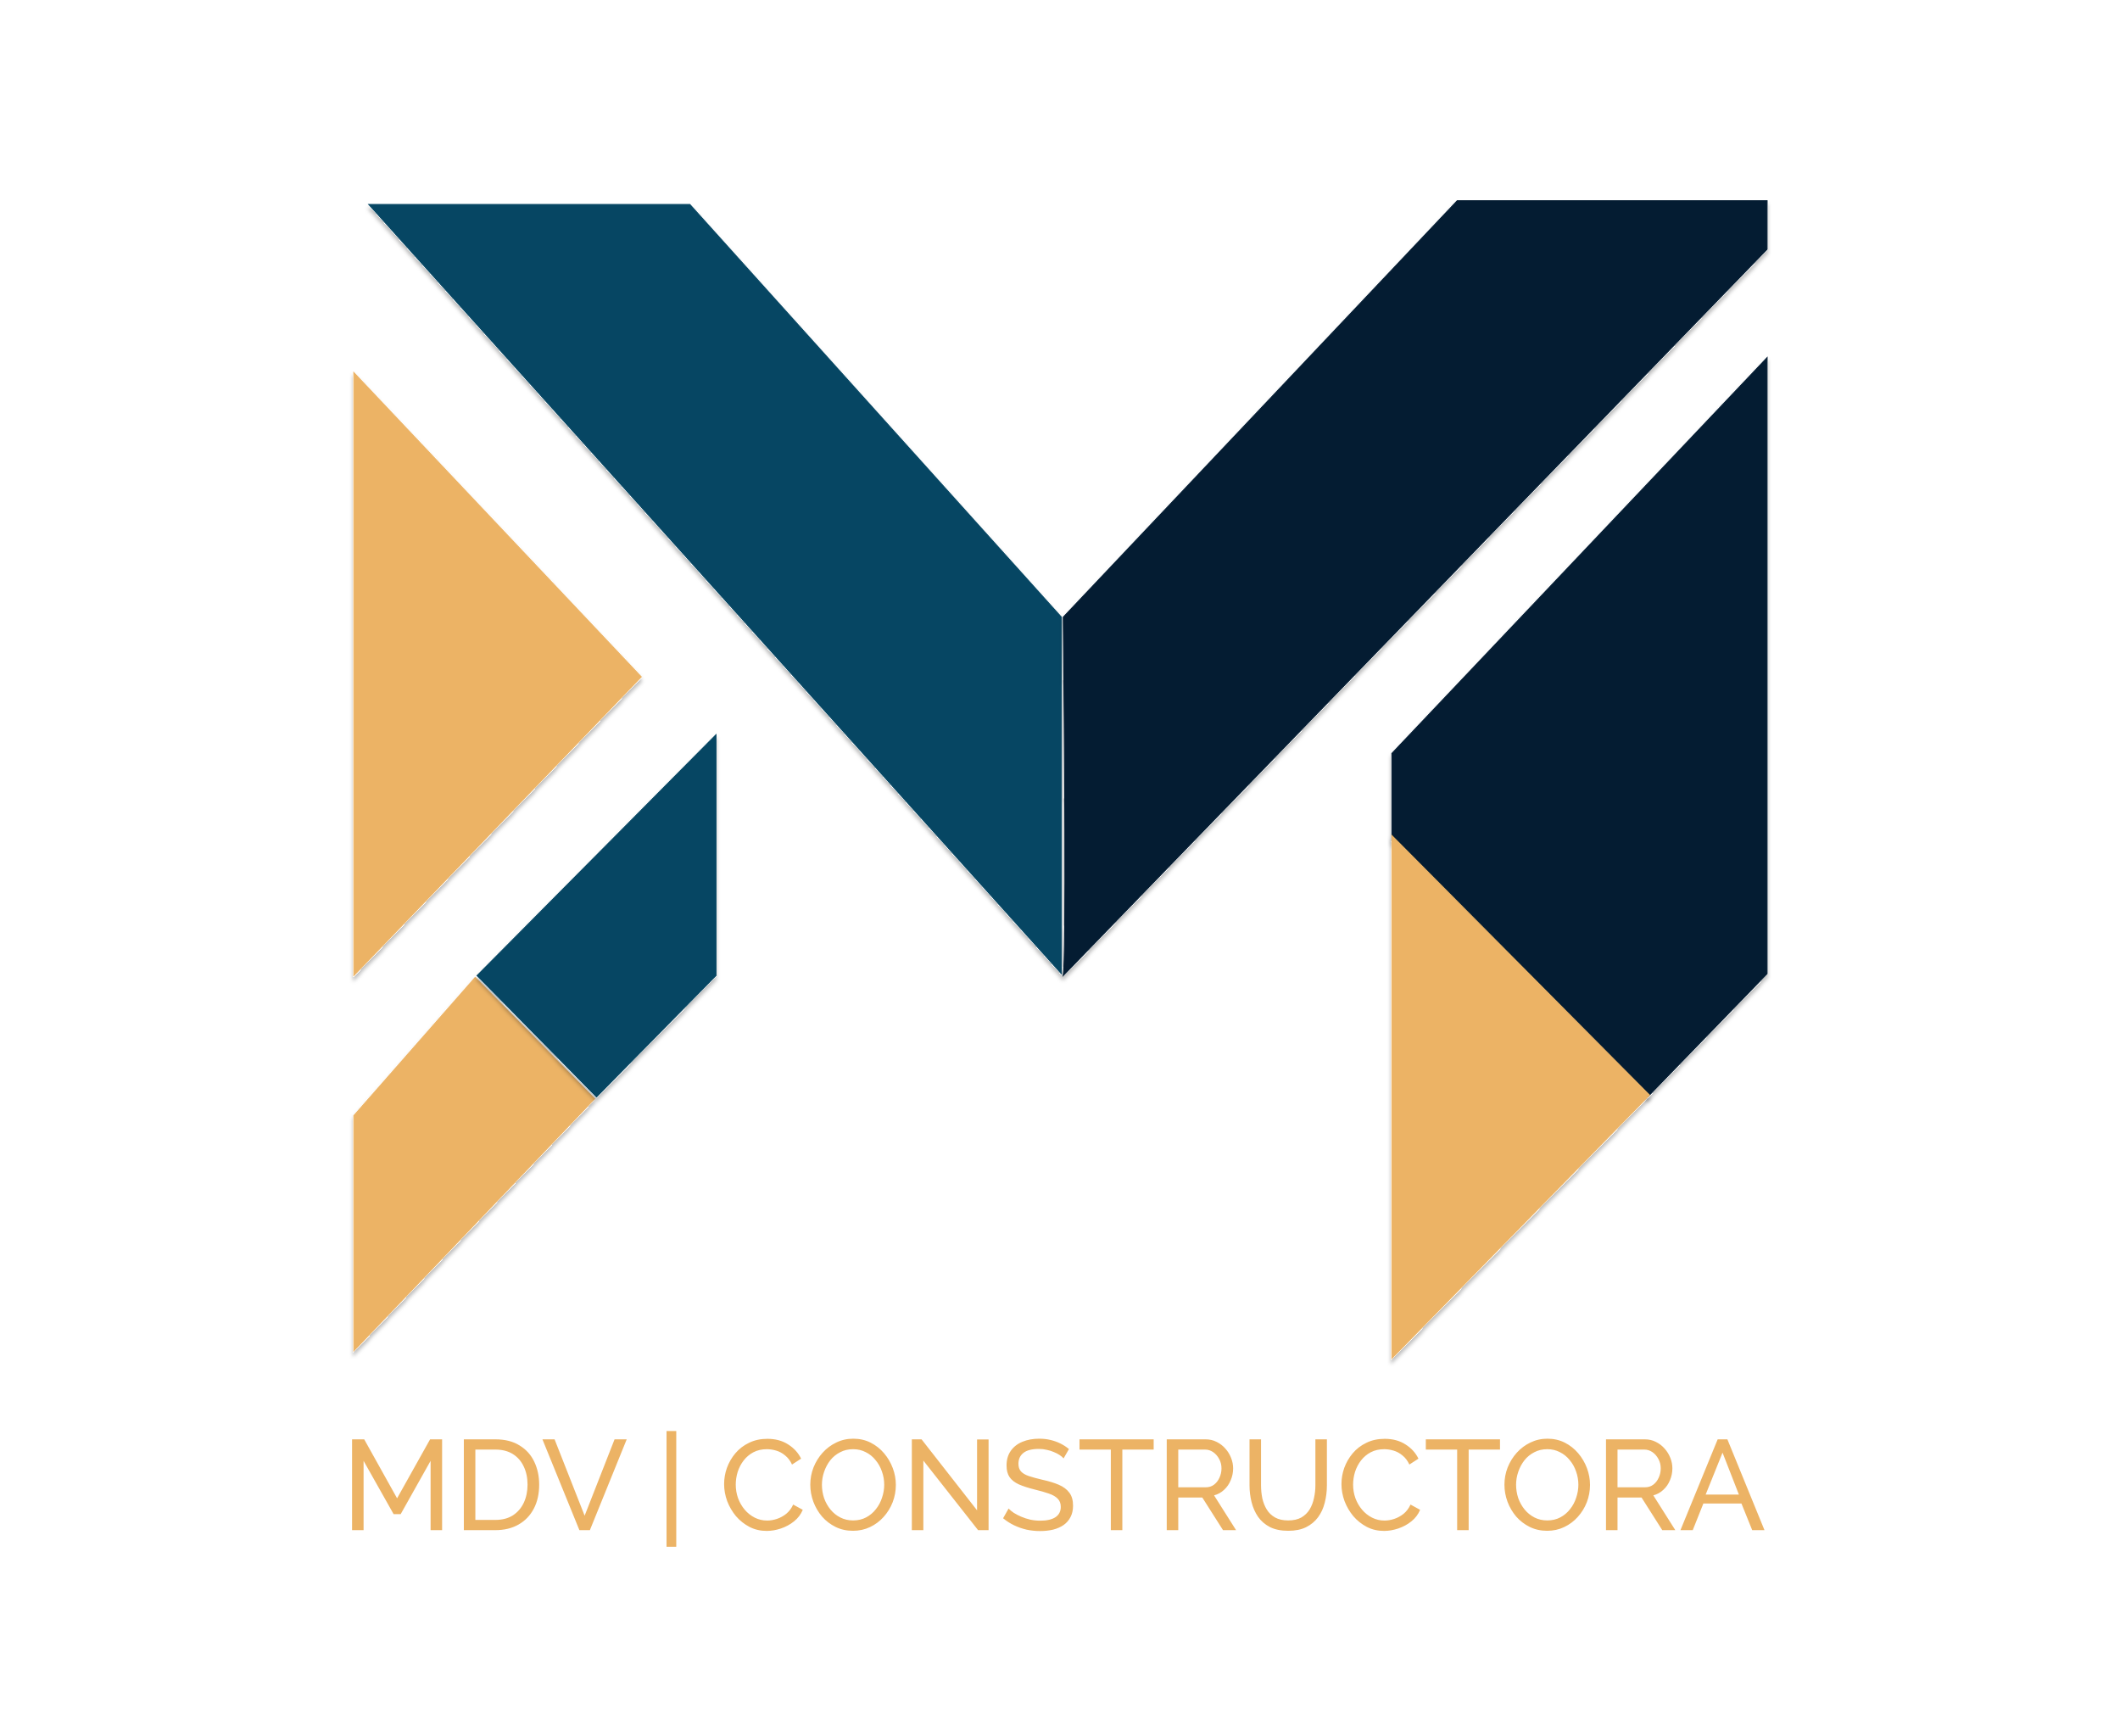
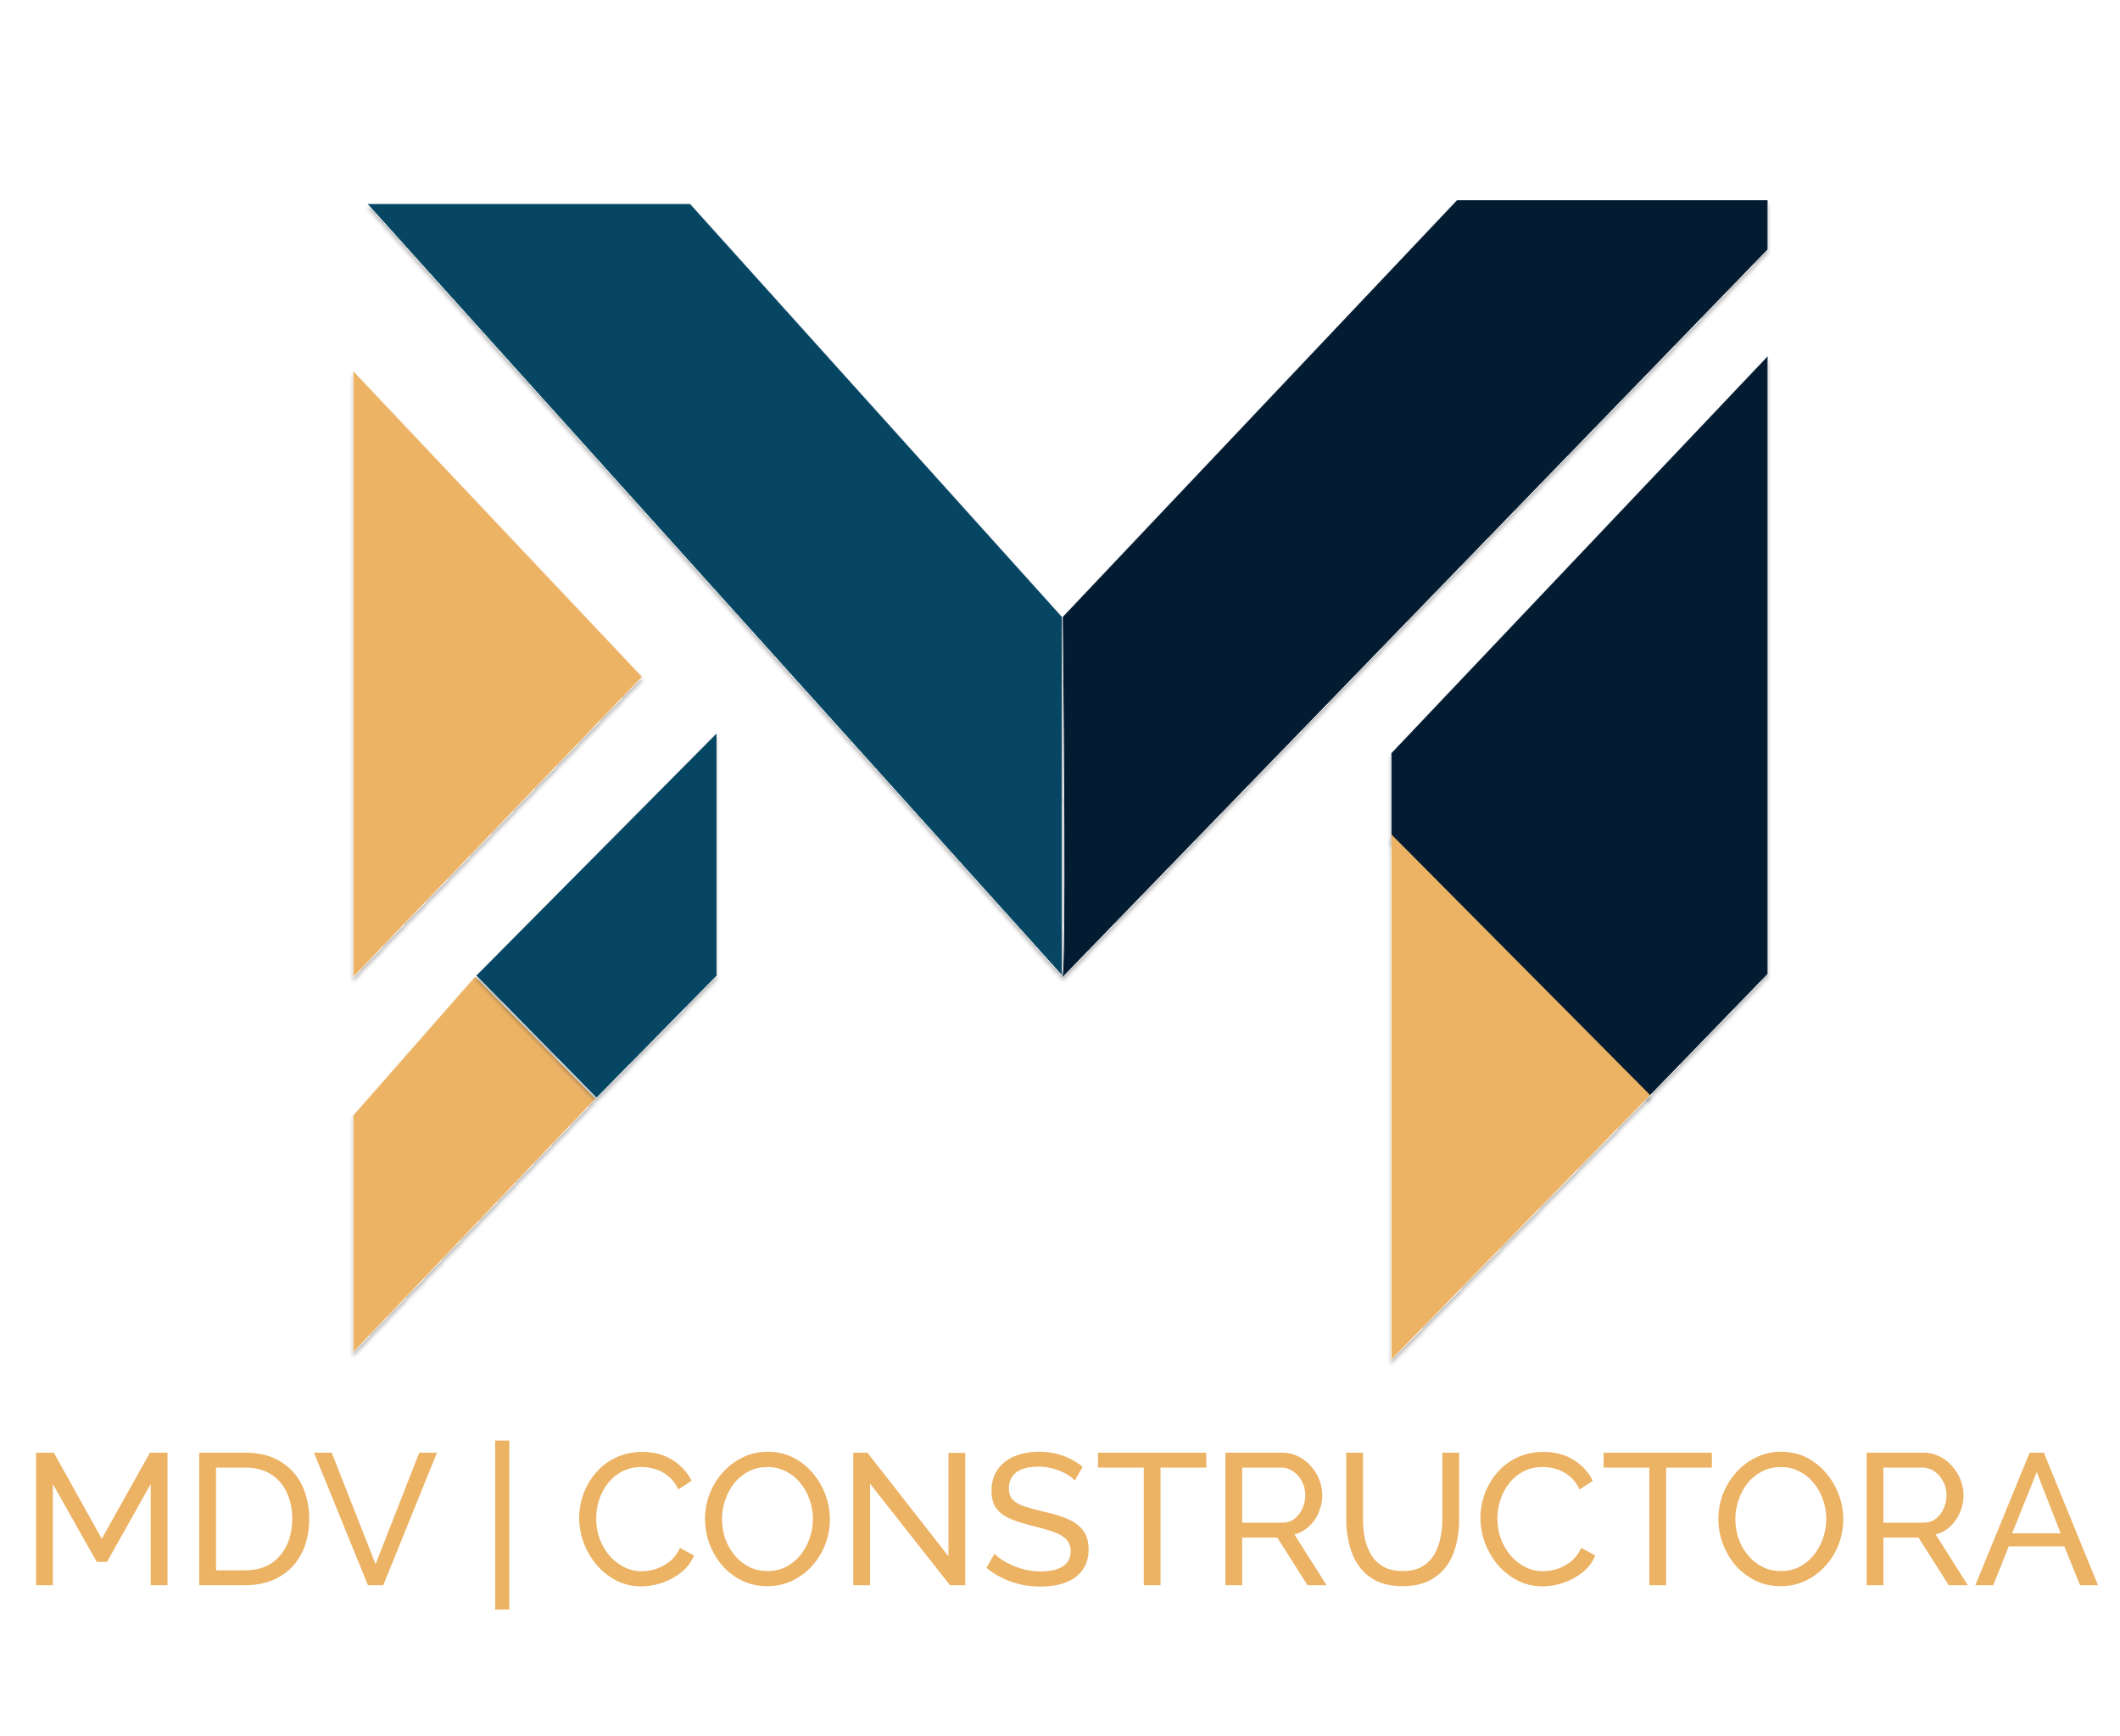
<svg xmlns="http://www.w3.org/2000/svg" width="2271" height="1859" viewBox="0 0 2271 1859" fill="none">
  <g filter="url(#filter0_d_11_4)">
    <path d="M379 1447V1195L509 1047L637 1177L379 1447Z" fill="#ECB365" />
    <path d="M379 1447V1195L509 1047L637 1177L379 1447Z" stroke="#ECB365" />
  </g>
  <g filter="url(#filter1_d_11_4)">
    <path d="M639 1175L511 1045L767 787V1045L639 1175Z" fill="#064663" />
    <path d="M639 1175L511 1045L767 787V1045L639 1175Z" stroke="#064663" />
  </g>
  <g filter="url(#filter2_d_11_4)">
    <path d="M379 1045V399L687 725L379 1045Z" fill="#ECB365" />
    <path d="M379 1045V399L687 725L379 1045Z" stroke="#ECB365" />
  </g>
  <g filter="url(#filter3_d_11_4)">
    <path d="M1491 807V901L1765 1175L1893 1043V383L1491 807Z" fill="#041C32" />
    <path d="M1491 807V901L1765 1175L1893 1043V383L1491 807Z" stroke="#041C32" />
  </g>
  <g filter="url(#filter4_d_11_4)">
    <path d="M1491 895V1455L1767 1173L1491 895Z" fill="#ECB365" />
    <path d="M1491 895V1455L1767 1173L1491 895Z" stroke="#ECB365" />
  </g>
  <g filter="url(#filter5_d_11_4)">
    <path d="M739 219H395L1137 1043V661L739 219Z" fill="#064663" />
    <path d="M739 219H395L1137 1043V661L739 219Z" stroke="#064663" />
  </g>
  <g filter="url(#filter6_d_11_4)">
    <path d="M1139 661C1140.33 780.333 1142.2 1024.2 1139 1045L1893 267V215H1561L1139 661Z" fill="#041C32" />
    <path d="M1139 661C1140.33 780.333 1142.2 1024.2 1139 1045L1893 267V215H1561L1139 661Z" stroke="#041C32" />
  </g>
-   <path d="M461.264 1639V1564.75L429.206 1621.88H421.671L389.476 1564.75V1639H377.146V1541.73H390.161L425.37 1604.89L460.716 1541.73H473.594V1639H461.264ZM496.887 1639V1541.73H530.589C541.001 1541.73 549.678 1543.92 556.619 1548.31C563.652 1552.6 568.904 1558.44 572.374 1565.84C575.845 1573.15 577.58 1581.28 577.58 1590.23C577.58 1600.09 575.662 1608.68 571.826 1615.98C567.99 1623.29 562.556 1628.95 555.523 1632.97C548.491 1636.99 540.179 1639 530.589 1639H496.887ZM565.113 1590.23C565.113 1582.92 563.743 1576.44 561.003 1570.77C558.355 1565.11 554.473 1560.68 549.358 1557.48C544.244 1554.29 537.987 1552.69 530.589 1552.69H509.217V1628.04H530.589C538.079 1628.04 544.381 1626.4 549.495 1623.11C554.61 1619.73 558.492 1615.21 561.14 1609.54C563.789 1603.79 565.113 1597.35 565.113 1590.23ZM594.082 1541.73L626.277 1623.52L658.335 1541.73H671.35L631.894 1639H620.66L581.067 1541.73H594.082ZM714.017 1656.81V1532.82H724.429V1656.81H714.017ZM775.69 1589.68C775.69 1583.74 776.694 1577.94 778.704 1572.28C780.804 1566.53 783.818 1561.32 787.746 1556.66C791.764 1551.91 796.651 1548.17 802.405 1545.43C808.159 1542.6 814.689 1541.18 821.996 1541.18C830.672 1541.18 838.116 1543.19 844.327 1547.21C850.537 1551.14 855.15 1556.21 858.164 1562.42L848.437 1568.72C846.519 1564.61 844.053 1561.37 841.039 1558.99C838.116 1556.53 834.919 1554.79 831.449 1553.79C828.069 1552.78 824.736 1552.28 821.448 1552.28C816.059 1552.28 811.264 1553.37 807.063 1555.57C802.953 1557.76 799.482 1560.68 796.651 1564.33C793.819 1567.99 791.673 1572.1 790.212 1576.66C788.842 1581.14 788.157 1585.66 788.157 1590.23C788.157 1595.25 788.979 1600.09 790.623 1604.75C792.358 1609.41 794.733 1613.52 797.747 1617.08C800.761 1620.64 804.323 1623.47 808.433 1625.57C812.543 1627.67 817.018 1628.72 821.859 1628.72C825.238 1628.72 828.709 1628.13 832.271 1626.94C835.833 1625.76 839.166 1623.93 842.272 1621.46C845.377 1618.91 847.843 1615.62 849.67 1611.6L859.945 1617.22C857.935 1622.06 854.83 1626.17 850.629 1629.55C846.427 1632.93 841.724 1635.48 836.518 1637.22C831.403 1638.95 826.334 1639.82 821.311 1639.82C814.643 1639.82 808.524 1638.41 802.953 1635.57C797.381 1632.65 792.541 1628.82 788.431 1624.07C784.412 1619.23 781.261 1613.84 778.978 1607.9C776.786 1601.87 775.69 1595.8 775.69 1589.68ZM913.762 1639.69C906.912 1639.69 900.701 1638.32 895.13 1635.57C889.559 1632.83 884.718 1629.14 880.608 1624.48C876.589 1619.73 873.484 1614.43 871.292 1608.59C869.1 1602.65 868.004 1596.58 868.004 1590.36C868.004 1583.88 869.146 1577.72 871.429 1571.87C873.804 1565.93 877.046 1560.68 881.156 1556.11C885.357 1551.46 890.244 1547.8 895.815 1545.15C901.386 1542.41 907.46 1541.04 914.036 1541.04C920.886 1541.04 927.097 1542.46 932.668 1545.29C938.239 1548.12 943.034 1551.91 947.053 1556.66C951.072 1561.41 954.177 1566.71 956.369 1572.55C958.561 1578.4 959.657 1584.38 959.657 1590.5C959.657 1596.99 958.515 1603.2 956.232 1609.13C953.949 1614.98 950.706 1620.23 946.505 1624.89C942.395 1629.46 937.554 1633.06 931.983 1635.71C926.412 1638.36 920.338 1639.69 913.762 1639.69ZM880.471 1590.36C880.471 1595.3 881.247 1600.09 882.8 1604.75C884.444 1609.32 886.727 1613.38 889.65 1616.94C892.573 1620.5 896.089 1623.34 900.199 1625.44C904.309 1627.54 908.876 1628.59 913.899 1628.59C919.105 1628.59 923.763 1627.49 927.873 1625.3C931.983 1623.11 935.454 1620.19 938.285 1616.53C941.208 1612.88 943.4 1608.77 944.861 1604.2C946.414 1599.64 947.19 1595.02 947.19 1590.36C947.19 1585.43 946.368 1580.68 944.724 1576.12C943.171 1571.55 940.888 1567.49 937.874 1563.92C934.951 1560.27 931.435 1557.44 927.325 1555.43C923.306 1553.33 918.831 1552.28 913.899 1552.28C908.693 1552.28 904.035 1553.37 899.925 1555.57C895.815 1557.67 892.299 1560.54 889.376 1564.2C886.545 1567.85 884.353 1571.96 882.8 1576.53C881.247 1581 880.471 1585.62 880.471 1590.36ZM989.119 1564.47V1639H976.789V1541.73H987.201L1046.66 1617.76V1541.87H1058.99V1639H1047.75L989.119 1564.47ZM1139.34 1562.14C1138.25 1560.86 1136.79 1559.63 1134.96 1558.44C1133.13 1557.26 1131.08 1556.21 1128.79 1555.29C1126.51 1554.29 1124 1553.51 1121.26 1552.96C1118.61 1552.32 1115.83 1552 1112.9 1552C1105.41 1552 1099.89 1553.42 1096.33 1556.25C1092.76 1559.08 1090.98 1562.96 1090.98 1567.9C1090.98 1571.37 1091.9 1574.11 1093.72 1576.12C1095.55 1578.13 1098.33 1579.77 1102.08 1581.05C1105.92 1582.33 1110.76 1583.65 1116.6 1585.02C1123.36 1586.48 1129.21 1588.26 1134.14 1590.36C1139.07 1592.47 1142.86 1595.3 1145.51 1598.86C1148.16 1602.33 1149.48 1606.99 1149.48 1612.83C1149.48 1617.49 1148.57 1621.56 1146.74 1625.03C1145.01 1628.41 1142.54 1631.24 1139.34 1633.52C1136.15 1635.71 1132.4 1637.36 1128.11 1638.45C1123.82 1639.46 1119.16 1639.96 1114.14 1639.96C1109.2 1639.96 1104.36 1639.46 1099.61 1638.45C1094.96 1637.36 1090.53 1635.8 1086.32 1633.79C1082.12 1631.78 1078.2 1629.27 1074.54 1626.26L1080.43 1615.85C1081.89 1617.4 1083.77 1618.95 1086.05 1620.5C1088.43 1621.97 1091.07 1623.34 1094 1624.61C1097.01 1625.89 1100.25 1626.94 1103.72 1627.77C1107.19 1628.5 1110.76 1628.86 1114.41 1628.86C1121.35 1628.86 1126.74 1627.63 1130.58 1625.16C1134.41 1622.61 1136.33 1618.91 1136.33 1614.07C1136.33 1610.41 1135.23 1607.49 1133.04 1605.3C1130.94 1603.11 1127.79 1601.28 1123.59 1599.82C1119.39 1598.36 1114.27 1596.9 1108.24 1595.43C1101.67 1593.79 1096.14 1592.01 1091.67 1590.09C1087.19 1588.08 1083.81 1585.48 1081.53 1582.28C1079.34 1579.09 1078.24 1574.93 1078.24 1569.82C1078.24 1563.6 1079.75 1558.35 1082.76 1554.06C1085.78 1549.77 1089.93 1546.52 1095.23 1544.33C1100.53 1542.14 1106.51 1541.04 1113.18 1541.04C1117.56 1541.04 1121.62 1541.5 1125.37 1542.41C1129.21 1543.33 1132.77 1544.61 1136.06 1546.25C1139.34 1547.89 1142.36 1549.86 1145.1 1552.14L1139.34 1562.14ZM1235.84 1552.69H1202.28V1639H1189.95V1552.69H1156.38V1541.73H1235.84V1552.69ZM1249.85 1639V1541.73H1291.5C1295.79 1541.73 1299.72 1542.64 1303.28 1544.47C1306.84 1546.21 1309.95 1548.58 1312.6 1551.59C1315.25 1554.52 1317.3 1557.85 1318.76 1561.6C1320.22 1565.25 1320.96 1568.99 1320.96 1572.83C1320.96 1577.3 1320.09 1581.55 1318.35 1585.57C1316.71 1589.59 1314.33 1593.01 1311.23 1595.84C1308.21 1598.68 1304.65 1600.64 1300.54 1601.74L1324.11 1639H1310.13L1287.94 1604.06H1262.18V1639H1249.85ZM1262.18 1593.1H1291.64C1295.02 1593.1 1297.94 1592.19 1300.41 1590.36C1302.96 1588.45 1304.93 1585.94 1306.3 1582.83C1307.76 1579.72 1308.49 1576.39 1308.49 1572.83C1308.49 1569.18 1307.67 1565.84 1306.02 1562.83C1304.38 1559.72 1302.23 1557.26 1299.58 1555.43C1296.93 1553.6 1294.01 1552.69 1290.82 1552.69H1262.18V1593.1ZM1380.03 1639.69C1372.27 1639.69 1365.74 1638.36 1360.44 1635.71C1355.14 1632.97 1350.9 1629.32 1347.7 1624.75C1344.5 1620.09 1342.18 1614.84 1340.71 1609C1339.25 1603.15 1338.52 1597.12 1338.52 1590.91V1541.73H1350.85V1590.91C1350.85 1595.66 1351.31 1600.32 1352.22 1604.89C1353.23 1609.36 1354.83 1613.38 1357.02 1616.94C1359.21 1620.5 1362.18 1623.34 1365.92 1625.44C1369.67 1627.54 1374.32 1628.59 1379.9 1628.59C1385.56 1628.59 1390.26 1627.54 1394.01 1625.44C1397.75 1623.24 1400.72 1620.37 1402.91 1616.81C1405.1 1613.15 1406.66 1609.09 1407.57 1604.61C1408.57 1600.14 1409.08 1595.57 1409.08 1590.91V1541.73H1421.41V1590.91C1421.41 1597.49 1420.63 1603.75 1419.08 1609.68C1417.62 1615.53 1415.24 1620.69 1411.95 1625.16C1408.67 1629.64 1404.37 1633.2 1399.08 1635.85C1393.87 1638.41 1387.52 1639.69 1380.03 1639.69ZM1437.01 1589.68C1437.01 1583.74 1438.01 1577.94 1440.02 1572.28C1442.12 1566.53 1445.14 1561.32 1449.07 1556.66C1453.08 1551.91 1457.97 1548.17 1463.72 1545.43C1469.48 1542.6 1476.01 1541.18 1483.32 1541.18C1491.99 1541.18 1499.44 1543.19 1505.65 1547.21C1511.86 1551.14 1516.47 1556.21 1519.48 1562.42L1509.76 1568.72C1507.84 1564.61 1505.37 1561.37 1502.36 1558.99C1499.44 1556.53 1496.24 1554.79 1492.77 1553.79C1489.39 1552.78 1486.06 1552.28 1482.77 1552.28C1477.38 1552.28 1472.58 1553.37 1468.38 1555.57C1464.27 1557.76 1460.8 1560.68 1457.97 1564.33C1455.14 1567.99 1452.99 1572.1 1451.53 1576.66C1450.16 1581.14 1449.48 1585.66 1449.48 1590.23C1449.48 1595.25 1450.3 1600.09 1451.94 1604.75C1453.68 1609.41 1456.05 1613.52 1459.07 1617.08C1462.08 1620.64 1465.64 1623.47 1469.75 1625.57C1473.86 1627.67 1478.34 1628.72 1483.18 1628.72C1486.56 1628.72 1490.03 1628.13 1493.59 1626.94C1497.15 1625.76 1500.49 1623.93 1503.59 1621.46C1506.7 1618.91 1509.16 1615.62 1510.99 1611.6L1521.26 1617.22C1519.25 1622.06 1516.15 1626.17 1511.95 1629.55C1507.75 1632.93 1503.04 1635.48 1497.84 1637.22C1492.72 1638.95 1487.65 1639.82 1482.63 1639.82C1475.96 1639.82 1469.84 1638.41 1464.27 1635.57C1458.7 1632.65 1453.86 1628.82 1449.75 1624.07C1445.73 1619.23 1442.58 1613.84 1440.3 1607.9C1438.11 1601.87 1437.01 1595.8 1437.01 1589.68ZM1606.84 1552.69H1573.27V1639H1560.94V1552.69H1527.38V1541.73H1606.84V1552.69ZM1657.36 1639.69C1650.51 1639.69 1644.3 1638.32 1638.73 1635.57C1633.16 1632.83 1628.32 1629.14 1624.21 1624.48C1620.19 1619.73 1617.08 1614.43 1614.89 1608.59C1612.7 1602.65 1611.6 1596.58 1611.6 1590.36C1611.6 1583.88 1612.75 1577.72 1615.03 1571.87C1617.4 1565.93 1620.65 1560.68 1624.76 1556.11C1628.96 1551.46 1633.84 1547.8 1639.41 1545.15C1644.99 1542.41 1651.06 1541.04 1657.64 1541.04C1664.49 1541.04 1670.7 1542.46 1676.27 1545.29C1681.84 1548.12 1686.63 1551.91 1690.65 1556.66C1694.67 1561.41 1697.78 1566.71 1699.97 1572.55C1702.16 1578.4 1703.26 1584.38 1703.26 1590.5C1703.26 1596.99 1702.12 1603.2 1699.83 1609.13C1697.55 1614.98 1694.31 1620.23 1690.1 1624.89C1685.99 1629.46 1681.15 1633.06 1675.58 1635.71C1670.01 1638.36 1663.94 1639.69 1657.36 1639.69ZM1624.07 1590.36C1624.07 1595.3 1624.85 1600.09 1626.4 1604.75C1628.04 1609.32 1630.33 1613.38 1633.25 1616.94C1636.17 1620.5 1639.69 1623.34 1643.8 1625.44C1647.91 1627.54 1652.48 1628.59 1657.5 1628.59C1662.7 1628.59 1667.36 1627.49 1671.47 1625.3C1675.58 1623.11 1679.05 1620.19 1681.88 1616.53C1684.81 1612.88 1687 1608.77 1688.46 1604.2C1690.01 1599.64 1690.79 1595.02 1690.79 1590.36C1690.79 1585.43 1689.97 1580.68 1688.32 1576.12C1686.77 1571.55 1684.49 1567.49 1681.47 1563.92C1678.55 1560.27 1675.03 1557.44 1670.92 1555.43C1666.91 1553.33 1662.43 1552.28 1657.5 1552.28C1652.29 1552.28 1647.63 1553.37 1643.52 1555.57C1639.41 1557.67 1635.9 1560.54 1632.98 1564.2C1630.14 1567.85 1627.95 1571.96 1626.4 1576.53C1624.85 1581 1624.07 1585.62 1624.07 1590.36ZM1720.39 1639V1541.73H1762.04C1766.33 1541.73 1770.26 1542.64 1773.82 1544.47C1777.38 1546.21 1780.49 1548.58 1783.13 1551.59C1785.78 1554.52 1787.84 1557.85 1789.3 1561.6C1790.76 1565.25 1791.49 1568.99 1791.49 1572.83C1791.49 1577.3 1790.62 1581.55 1788.89 1585.57C1787.24 1589.59 1784.87 1593.01 1781.76 1595.84C1778.75 1598.68 1775.19 1600.64 1771.08 1601.74L1794.64 1639H1780.67L1758.47 1604.06H1732.72V1639H1720.39ZM1732.72 1593.1H1762.17C1765.55 1593.1 1768.48 1592.19 1770.94 1590.36C1773.5 1588.45 1775.46 1585.94 1776.83 1582.83C1778.29 1579.72 1779.02 1576.39 1779.02 1572.83C1779.02 1569.18 1778.2 1565.84 1776.56 1562.83C1774.91 1559.72 1772.77 1557.26 1770.12 1555.43C1767.47 1553.6 1764.55 1552.69 1761.35 1552.69H1732.72V1593.1ZM1840.02 1541.73H1850.43L1890.16 1639H1877.01L1865.5 1610.5H1824.68L1813.31 1639H1800.15L1840.02 1541.73ZM1862.76 1600.91L1845.23 1555.98L1827.14 1600.91H1862.76Z" fill="#ECB365" />
+   <path d="M161.433 1698V1589.6L114.633 1673H103.633L56.633 1589.6V1698H38.633V1556H57.633L109.033 1648.2L160.633 1556H179.433V1698H161.433ZM213.438 1698V1556H262.638C277.838 1556 290.504 1559.2 300.638 1565.6C310.904 1571.87 318.571 1580.4 323.638 1591.2C328.704 1601.87 331.238 1613.73 331.238 1626.8C331.238 1641.2 328.438 1653.73 322.838 1664.4C317.238 1675.07 309.304 1683.33 299.038 1689.2C288.771 1695.07 276.638 1698 262.638 1698H213.438ZM313.038 1626.8C313.038 1616.13 311.038 1606.67 307.038 1598.4C303.171 1590.13 297.504 1583.67 290.038 1579C282.571 1574.33 273.438 1572 262.638 1572H231.438V1682H262.638C273.571 1682 282.771 1679.6 290.238 1674.8C297.704 1669.87 303.371 1663.27 307.238 1655C311.104 1646.6 313.038 1637.2 313.038 1626.8ZM355.328 1556L402.328 1675.4L449.128 1556H468.128L410.528 1698H394.128L336.328 1556H355.328ZM530.416 1724V1543H545.616V1724H530.416ZM620.448 1626C620.448 1617.33 621.915 1608.87 624.848 1600.6C627.915 1592.2 632.315 1584.6 638.048 1577.8C643.915 1570.87 651.048 1565.4 659.448 1561.4C667.848 1557.27 677.382 1555.2 688.048 1555.2C700.715 1555.2 711.582 1558.13 720.648 1564C729.715 1569.73 736.448 1577.13 740.848 1586.2L726.648 1595.4C723.848 1589.4 720.248 1584.67 715.848 1581.2C711.582 1577.6 706.915 1575.07 701.848 1573.6C696.915 1572.13 692.048 1571.4 687.248 1571.4C679.382 1571.4 672.382 1573 666.248 1576.2C660.248 1579.4 655.182 1583.67 651.048 1589C646.915 1594.33 643.782 1600.33 641.648 1607C639.648 1613.53 638.648 1620.13 638.648 1626.8C638.648 1634.13 639.848 1641.2 642.248 1648C644.782 1654.8 648.248 1660.8 652.648 1666C657.048 1671.2 662.248 1675.33 668.248 1678.4C674.248 1681.47 680.782 1683 687.848 1683C692.782 1683 697.848 1682.13 703.048 1680.4C708.248 1678.67 713.115 1676 717.648 1672.4C722.182 1668.67 725.782 1663.87 728.448 1658L743.448 1666.2C740.515 1673.27 735.982 1679.27 729.848 1684.2C723.715 1689.13 716.848 1692.87 709.248 1695.4C701.782 1697.93 694.382 1699.2 687.048 1699.2C677.315 1699.2 668.382 1697.13 660.248 1693C652.115 1688.73 645.048 1683.13 639.048 1676.2C633.182 1669.13 628.582 1661.27 625.248 1652.6C622.048 1643.8 620.448 1634.93 620.448 1626ZM822.014 1699C812.014 1699 802.947 1697 794.814 1693C786.681 1689 779.614 1683.6 773.614 1676.8C767.747 1669.87 763.214 1662.13 760.014 1653.6C756.814 1644.93 755.214 1636.07 755.214 1627C755.214 1617.53 756.881 1608.53 760.214 1600C763.681 1591.33 768.414 1583.67 774.414 1577C780.547 1570.2 787.681 1564.87 795.814 1561C803.947 1557 812.814 1555 822.414 1555C832.414 1555 841.481 1557.07 849.614 1561.2C857.747 1565.33 864.747 1570.87 870.614 1577.8C876.481 1584.73 881.014 1592.47 884.214 1601C887.414 1609.53 889.014 1618.27 889.014 1627.2C889.014 1636.67 887.347 1645.73 884.014 1654.4C880.681 1662.93 875.947 1670.6 869.814 1677.4C863.814 1684.07 856.747 1689.33 848.614 1693.2C840.481 1697.07 831.614 1699 822.014 1699ZM773.414 1627C773.414 1634.2 774.547 1641.2 776.814 1648C779.214 1654.67 782.547 1660.6 786.814 1665.8C791.081 1671 796.214 1675.13 802.214 1678.2C808.214 1681.27 814.881 1682.8 822.214 1682.8C829.814 1682.8 836.614 1681.2 842.614 1678C848.614 1674.8 853.681 1670.53 857.814 1665.2C862.081 1659.87 865.281 1653.87 867.414 1647.2C869.681 1640.53 870.814 1633.8 870.814 1627C870.814 1619.8 869.614 1612.87 867.214 1606.2C864.947 1599.53 861.614 1593.6 857.214 1588.4C852.947 1583.07 847.814 1578.93 841.814 1576C835.947 1572.93 829.414 1571.4 822.214 1571.4C814.614 1571.4 807.814 1573 801.814 1576.2C795.814 1579.27 790.681 1583.47 786.414 1588.8C782.281 1594.13 779.081 1600.13 776.814 1606.8C774.547 1613.33 773.414 1620.07 773.414 1627ZM932.023 1589.2V1698H914.023V1556H929.223L1016.02 1667V1556.2H1034.02V1698H1017.62L932.023 1589.2ZM1151.33 1585.8C1149.73 1583.93 1147.6 1582.13 1144.93 1580.4C1142.26 1578.67 1139.26 1577.13 1135.93 1575.8C1132.6 1574.33 1128.93 1573.2 1124.93 1572.4C1121.06 1571.47 1117 1571 1112.73 1571C1101.8 1571 1093.73 1573.07 1088.53 1577.2C1083.33 1581.33 1080.73 1587 1080.73 1594.2C1080.73 1599.27 1082.06 1603.27 1084.73 1606.2C1087.4 1609.13 1091.46 1611.53 1096.93 1613.4C1102.53 1615.27 1109.6 1617.2 1118.13 1619.2C1128 1621.33 1136.53 1623.93 1143.73 1627C1150.93 1630.07 1156.46 1634.2 1160.33 1639.4C1164.2 1644.47 1166.13 1651.27 1166.13 1659.8C1166.13 1666.6 1164.8 1672.53 1162.13 1677.6C1159.6 1682.53 1156 1686.67 1151.33 1690C1146.66 1693.2 1141.2 1695.6 1134.93 1697.2C1128.66 1698.67 1121.86 1699.4 1114.53 1699.4C1107.33 1699.4 1100.26 1698.67 1093.33 1697.2C1086.53 1695.6 1080.06 1693.33 1073.93 1690.4C1067.8 1687.47 1062.06 1683.8 1056.73 1679.4L1065.33 1664.2C1067.46 1666.47 1070.2 1668.73 1073.53 1671C1077 1673.13 1080.86 1675.13 1085.13 1677C1089.53 1678.87 1094.26 1680.4 1099.33 1681.6C1104.4 1682.67 1109.6 1683.2 1114.93 1683.2C1125.06 1683.2 1132.93 1681.4 1138.53 1677.8C1144.13 1674.07 1146.93 1668.67 1146.93 1661.6C1146.93 1656.27 1145.33 1652 1142.13 1648.8C1139.06 1645.6 1134.46 1642.93 1128.33 1640.8C1122.2 1638.67 1114.73 1636.53 1105.93 1634.4C1096.33 1632 1088.26 1629.4 1081.73 1626.6C1075.2 1623.67 1070.26 1619.87 1066.93 1615.2C1063.73 1610.53 1062.13 1604.47 1062.13 1597C1062.13 1587.93 1064.33 1580.27 1068.73 1574C1073.13 1567.73 1079.2 1563 1086.93 1559.8C1094.66 1556.6 1103.4 1555 1113.13 1555C1119.53 1555 1125.46 1555.67 1130.93 1557C1136.53 1558.33 1141.73 1560.2 1146.53 1562.6C1151.33 1565 1155.73 1567.87 1159.73 1571.2L1151.33 1585.8ZM1292.2 1572H1243.2V1698H1225.2V1572H1176.2V1556H1292.2V1572ZM1312.66 1698V1556H1373.46C1379.72 1556 1385.46 1557.33 1390.66 1560C1395.86 1562.53 1400.39 1566 1404.26 1570.4C1408.12 1574.67 1411.12 1579.53 1413.26 1585C1415.39 1590.33 1416.46 1595.8 1416.46 1601.4C1416.46 1607.93 1415.19 1614.13 1412.66 1620C1410.26 1625.87 1406.79 1630.87 1402.26 1635C1397.86 1639.13 1392.66 1642 1386.66 1643.6L1421.06 1698H1400.66L1368.26 1647H1330.66V1698H1312.66ZM1330.66 1631H1373.66C1378.59 1631 1382.86 1629.67 1386.46 1627C1390.19 1624.2 1393.06 1620.53 1395.06 1616C1397.19 1611.47 1398.26 1606.6 1398.26 1601.4C1398.26 1596.07 1397.06 1591.2 1394.66 1586.8C1392.26 1582.27 1389.12 1578.67 1385.26 1576C1381.39 1573.33 1377.12 1572 1372.46 1572H1330.66V1631ZM1502.7 1699C1491.37 1699 1481.83 1697.07 1474.1 1693.2C1466.37 1689.2 1460.17 1683.87 1455.5 1677.2C1450.83 1670.4 1447.43 1662.73 1445.3 1654.2C1443.17 1645.67 1442.1 1636.87 1442.1 1627.8V1556H1460.1V1627.8C1460.1 1634.73 1460.77 1641.53 1462.1 1648.2C1463.57 1654.73 1465.9 1660.6 1469.1 1665.8C1472.3 1671 1476.63 1675.13 1482.1 1678.2C1487.57 1681.27 1494.37 1682.8 1502.5 1682.8C1510.77 1682.8 1517.63 1681.27 1523.1 1678.2C1528.57 1675 1532.9 1670.8 1536.1 1665.6C1539.3 1660.27 1541.57 1654.33 1542.9 1647.8C1544.37 1641.27 1545.1 1634.6 1545.1 1627.8V1556H1563.1V1627.8C1563.1 1637.4 1561.97 1646.53 1559.7 1655.2C1557.57 1663.73 1554.1 1671.27 1549.3 1677.8C1544.5 1684.33 1538.23 1689.53 1530.5 1693.4C1522.9 1697.13 1513.63 1699 1502.7 1699ZM1585.88 1626C1585.88 1617.33 1587.34 1608.87 1590.28 1600.6C1593.34 1592.2 1597.74 1584.6 1603.48 1577.8C1609.34 1570.87 1616.48 1565.4 1624.88 1561.4C1633.28 1557.27 1642.81 1555.2 1653.48 1555.2C1666.14 1555.2 1677.01 1558.13 1686.08 1564C1695.14 1569.73 1701.88 1577.13 1706.28 1586.2L1692.08 1595.4C1689.28 1589.4 1685.68 1584.67 1681.28 1581.2C1677.01 1577.6 1672.34 1575.07 1667.28 1573.6C1662.34 1572.13 1657.48 1571.4 1652.68 1571.4C1644.81 1571.4 1637.81 1573 1631.68 1576.2C1625.68 1579.4 1620.61 1583.67 1616.48 1589C1612.34 1594.33 1609.21 1600.33 1607.08 1607C1605.08 1613.53 1604.08 1620.13 1604.08 1626.8C1604.08 1634.13 1605.28 1641.2 1607.68 1648C1610.21 1654.8 1613.68 1660.8 1618.08 1666C1622.48 1671.2 1627.68 1675.33 1633.68 1678.4C1639.68 1681.47 1646.21 1683 1653.28 1683C1658.21 1683 1663.28 1682.13 1668.48 1680.4C1673.68 1678.67 1678.54 1676 1683.08 1672.4C1687.61 1668.67 1691.21 1663.87 1693.88 1658L1708.88 1666.2C1705.94 1673.27 1701.41 1679.27 1695.28 1684.2C1689.14 1689.13 1682.28 1692.87 1674.68 1695.4C1667.21 1697.93 1659.81 1699.2 1652.48 1699.2C1642.74 1699.2 1633.81 1697.13 1625.68 1693C1617.54 1688.73 1610.48 1683.13 1604.48 1676.2C1598.61 1669.13 1594.01 1661.27 1590.68 1652.6C1587.48 1643.8 1585.88 1634.93 1585.88 1626ZM1833.81 1572H1784.81V1698H1766.81V1572H1717.81V1556H1833.81V1572ZM1907.56 1699C1897.56 1699 1888.49 1697 1880.36 1693C1872.23 1689 1865.16 1683.6 1859.16 1676.8C1853.29 1669.87 1848.76 1662.13 1845.56 1653.6C1842.36 1644.93 1840.76 1636.07 1840.76 1627C1840.76 1617.53 1842.43 1608.53 1845.76 1600C1849.23 1591.33 1853.96 1583.67 1859.96 1577C1866.09 1570.2 1873.23 1564.87 1881.36 1561C1889.49 1557 1898.36 1555 1907.96 1555C1917.96 1555 1927.03 1557.07 1935.16 1561.2C1943.29 1565.33 1950.29 1570.87 1956.16 1577.8C1962.03 1584.73 1966.56 1592.47 1969.76 1601C1972.96 1609.53 1974.56 1618.27 1974.56 1627.2C1974.56 1636.67 1972.89 1645.73 1969.56 1654.4C1966.23 1662.93 1961.49 1670.6 1955.36 1677.4C1949.36 1684.07 1942.29 1689.33 1934.16 1693.2C1926.03 1697.07 1917.16 1699 1907.56 1699ZM1858.96 1627C1858.96 1634.2 1860.09 1641.2 1862.36 1648C1864.76 1654.67 1868.09 1660.6 1872.36 1665.8C1876.63 1671 1881.76 1675.13 1887.76 1678.2C1893.76 1681.27 1900.43 1682.8 1907.76 1682.8C1915.36 1682.8 1922.16 1681.2 1928.16 1678C1934.16 1674.8 1939.23 1670.53 1943.36 1665.2C1947.63 1659.87 1950.83 1653.87 1952.96 1647.2C1955.23 1640.53 1956.36 1633.8 1956.36 1627C1956.36 1619.8 1955.16 1612.87 1952.76 1606.2C1950.49 1599.53 1947.16 1593.6 1942.76 1588.4C1938.49 1583.07 1933.36 1578.93 1927.36 1576C1921.49 1572.93 1914.96 1571.4 1907.76 1571.4C1900.16 1571.4 1893.36 1573 1887.36 1576.2C1881.36 1579.27 1876.23 1583.47 1871.96 1588.8C1867.83 1594.13 1864.63 1600.13 1862.36 1606.8C1860.09 1613.33 1858.96 1620.07 1858.96 1627ZM1999.57 1698V1556H2060.37C2066.64 1556 2072.37 1557.33 2077.57 1560C2082.77 1562.53 2087.3 1566 2091.17 1570.4C2095.04 1574.67 2098.04 1579.53 2100.17 1585C2102.3 1590.33 2103.37 1595.8 2103.37 1601.4C2103.37 1607.93 2102.1 1614.13 2099.57 1620C2097.17 1625.87 2093.7 1630.87 2089.17 1635C2084.77 1639.13 2079.57 1642 2073.57 1643.6L2107.97 1698H2087.57L2055.17 1647H2017.57V1698H1999.57ZM2017.57 1631H2060.57C2065.5 1631 2069.77 1629.67 2073.37 1627C2077.1 1624.2 2079.97 1620.53 2081.97 1616C2084.1 1611.47 2085.17 1606.6 2085.17 1601.4C2085.17 1596.07 2083.97 1591.2 2081.57 1586.8C2079.17 1582.27 2076.04 1578.67 2072.17 1576C2068.3 1573.33 2064.04 1572 2059.37 1572H2017.57V1631ZM2174.22 1556H2189.42L2247.42 1698H2228.22L2211.42 1656.4H2151.82L2135.22 1698H2116.02L2174.22 1556ZM2207.42 1642.4L2181.82 1576.8L2155.42 1642.4H2207.42Z" fill="#ECB365" />
  <defs>
    <filter id="filter0_d_11_4" x="374.5" y="1046.27" width="267.197" height="409.981" filterUnits="userSpaceOnUse" color-interpolation-filters="sRGB">
      <feFlood flood-opacity="0" result="BackgroundImageFix" />
      <feColorMatrix in="SourceAlpha" type="matrix" values="0 0 0 0 0 0 0 0 0 0 0 0 0 0 0 0 0 0 127 0" result="hardAlpha" />
      <feOffset dy="4" />
      <feGaussianBlur stdDeviation="2" />
      <feComposite in2="hardAlpha" operator="out" />
      <feColorMatrix type="matrix" values="0 0 0 0 0 0 0 0 0 0 0 0 0 0 0 0 0 0 0.25 0" />
      <feBlend mode="normal" in2="BackgroundImageFix" result="effect1_dropShadow_11_4" />
      <feBlend mode="normal" in="SourceGraphic" in2="effect1_dropShadow_11_4" result="shape" />
    </filter>
    <filter id="filter1_d_11_4" x="506.297" y="785.786" width="265.203" height="397.926" filterUnits="userSpaceOnUse" color-interpolation-filters="sRGB">
      <feFlood flood-opacity="0" result="BackgroundImageFix" />
      <feColorMatrix in="SourceAlpha" type="matrix" values="0 0 0 0 0 0 0 0 0 0 0 0 0 0 0 0 0 0 127 0" result="hardAlpha" />
      <feOffset dy="4" />
      <feGaussianBlur stdDeviation="2" />
      <feComposite in2="hardAlpha" operator="out" />
      <feColorMatrix type="matrix" values="0 0 0 0 0 0 0 0 0 0 0 0 0 0 0 0 0 0 0.25 0" />
      <feBlend mode="normal" in2="BackgroundImageFix" result="effect1_dropShadow_11_4" />
      <feBlend mode="normal" in="SourceGraphic" in2="effect1_dropShadow_11_4" result="shape" />
    </filter>
    <filter id="filter2_d_11_4" x="374.5" y="397.743" width="317.191" height="656.498" filterUnits="userSpaceOnUse" color-interpolation-filters="sRGB">
      <feFlood flood-opacity="0" result="BackgroundImageFix" />
      <feColorMatrix in="SourceAlpha" type="matrix" values="0 0 0 0 0 0 0 0 0 0 0 0 0 0 0 0 0 0 127 0" result="hardAlpha" />
      <feOffset dy="4" />
      <feGaussianBlur stdDeviation="2" />
      <feComposite in2="hardAlpha" operator="out" />
      <feColorMatrix type="matrix" values="0 0 0 0 0 0 0 0 0 0 0 0 0 0 0 0 0 0 0.25 0" />
      <feBlend mode="normal" in2="BackgroundImageFix" result="effect1_dropShadow_11_4" />
      <feBlend mode="normal" in="SourceGraphic" in2="effect1_dropShadow_11_4" result="shape" />
    </filter>
    <filter id="filter3_d_11_4" x="1486.5" y="381.746" width="411" height="801.967" filterUnits="userSpaceOnUse" color-interpolation-filters="sRGB">
      <feFlood flood-opacity="0" result="BackgroundImageFix" />
      <feColorMatrix in="SourceAlpha" type="matrix" values="0 0 0 0 0 0 0 0 0 0 0 0 0 0 0 0 0 0 127 0" result="hardAlpha" />
      <feOffset dy="4" />
      <feGaussianBlur stdDeviation="2" />
      <feComposite in2="hardAlpha" operator="out" />
      <feColorMatrix type="matrix" values="0 0 0 0 0 0 0 0 0 0 0 0 0 0 0 0 0 0 0.25 0" />
      <feBlend mode="normal" in2="BackgroundImageFix" result="effect1_dropShadow_11_4" />
      <feBlend mode="normal" in="SourceGraphic" in2="effect1_dropShadow_11_4" result="shape" />
    </filter>
    <filter id="filter4_d_11_4" x="1486.5" y="893.787" width="285.202" height="570.439" filterUnits="userSpaceOnUse" color-interpolation-filters="sRGB">
      <feFlood flood-opacity="0" result="BackgroundImageFix" />
      <feColorMatrix in="SourceAlpha" type="matrix" values="0 0 0 0 0 0 0 0 0 0 0 0 0 0 0 0 0 0 127 0" result="hardAlpha" />
      <feOffset dy="4" />
      <feGaussianBlur stdDeviation="2" />
      <feComposite in2="hardAlpha" operator="out" />
      <feColorMatrix type="matrix" values="0 0 0 0 0 0 0 0 0 0 0 0 0 0 0 0 0 0 0.25 0" />
      <feBlend mode="normal" in2="BackgroundImageFix" result="effect1_dropShadow_11_4" />
      <feBlend mode="normal" in="SourceGraphic" in2="effect1_dropShadow_11_4" result="shape" />
    </filter>
    <filter id="filter5_d_11_4" x="389.877" y="218.5" width="751.623" height="833.802" filterUnits="userSpaceOnUse" color-interpolation-filters="sRGB">
      <feFlood flood-opacity="0" result="BackgroundImageFix" />
      <feColorMatrix in="SourceAlpha" type="matrix" values="0 0 0 0 0 0 0 0 0 0 0 0 0 0 0 0 0 0 127 0" result="hardAlpha" />
      <feOffset dy="4" />
      <feGaussianBlur stdDeviation="2" />
      <feComposite in2="hardAlpha" operator="out" />
      <feColorMatrix type="matrix" values="0 0 0 0 0 0 0 0 0 0 0 0 0 0 0 0 0 0 0.25 0" />
      <feBlend mode="normal" in2="BackgroundImageFix" result="effect1_dropShadow_11_4" />
      <feBlend mode="normal" in="SourceGraphic" in2="effect1_dropShadow_11_4" result="shape" />
    </filter>
    <filter id="filter6_d_11_4" x="1134.27" y="214.5" width="763.233" height="839.974" filterUnits="userSpaceOnUse" color-interpolation-filters="sRGB">
      <feFlood flood-opacity="0" result="BackgroundImageFix" />
      <feColorMatrix in="SourceAlpha" type="matrix" values="0 0 0 0 0 0 0 0 0 0 0 0 0 0 0 0 0 0 127 0" result="hardAlpha" />
      <feOffset dy="4" />
      <feGaussianBlur stdDeviation="2" />
      <feComposite in2="hardAlpha" operator="out" />
      <feColorMatrix type="matrix" values="0 0 0 0 0 0 0 0 0 0 0 0 0 0 0 0 0 0 0.25 0" />
      <feBlend mode="normal" in2="BackgroundImageFix" result="effect1_dropShadow_11_4" />
      <feBlend mode="normal" in="SourceGraphic" in2="effect1_dropShadow_11_4" result="shape" />
    </filter>
  </defs>
</svg>
